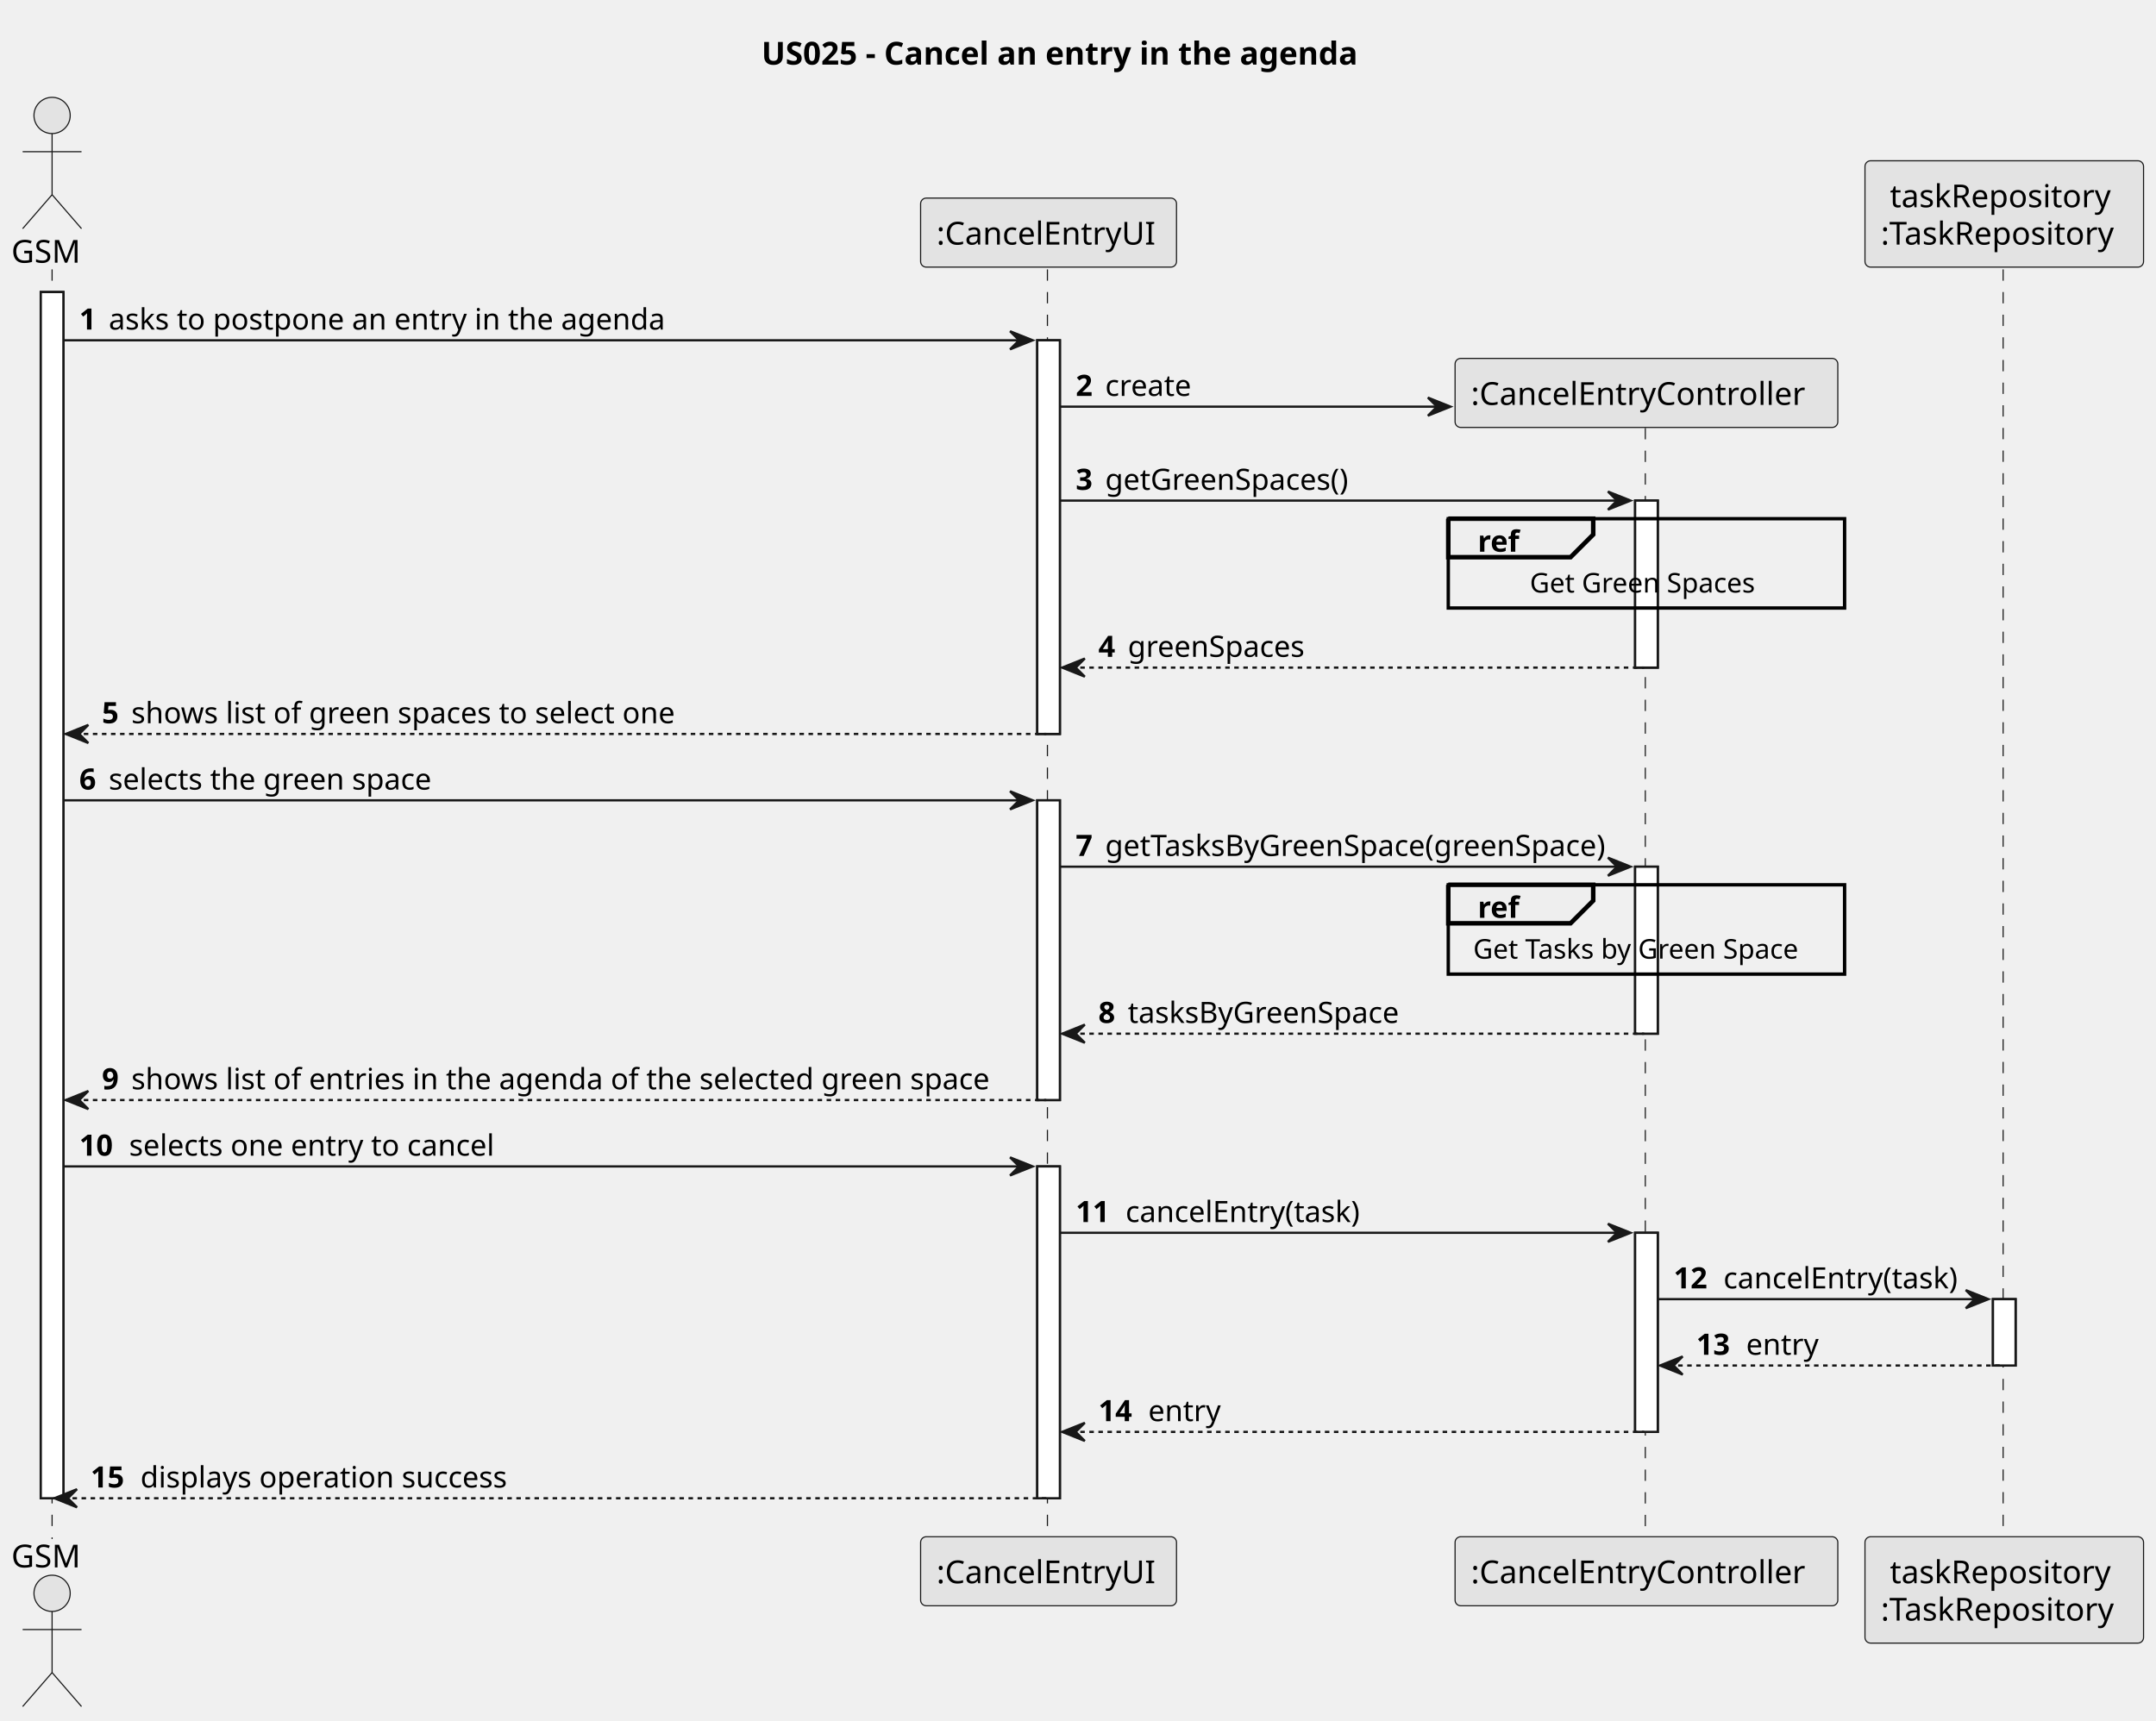
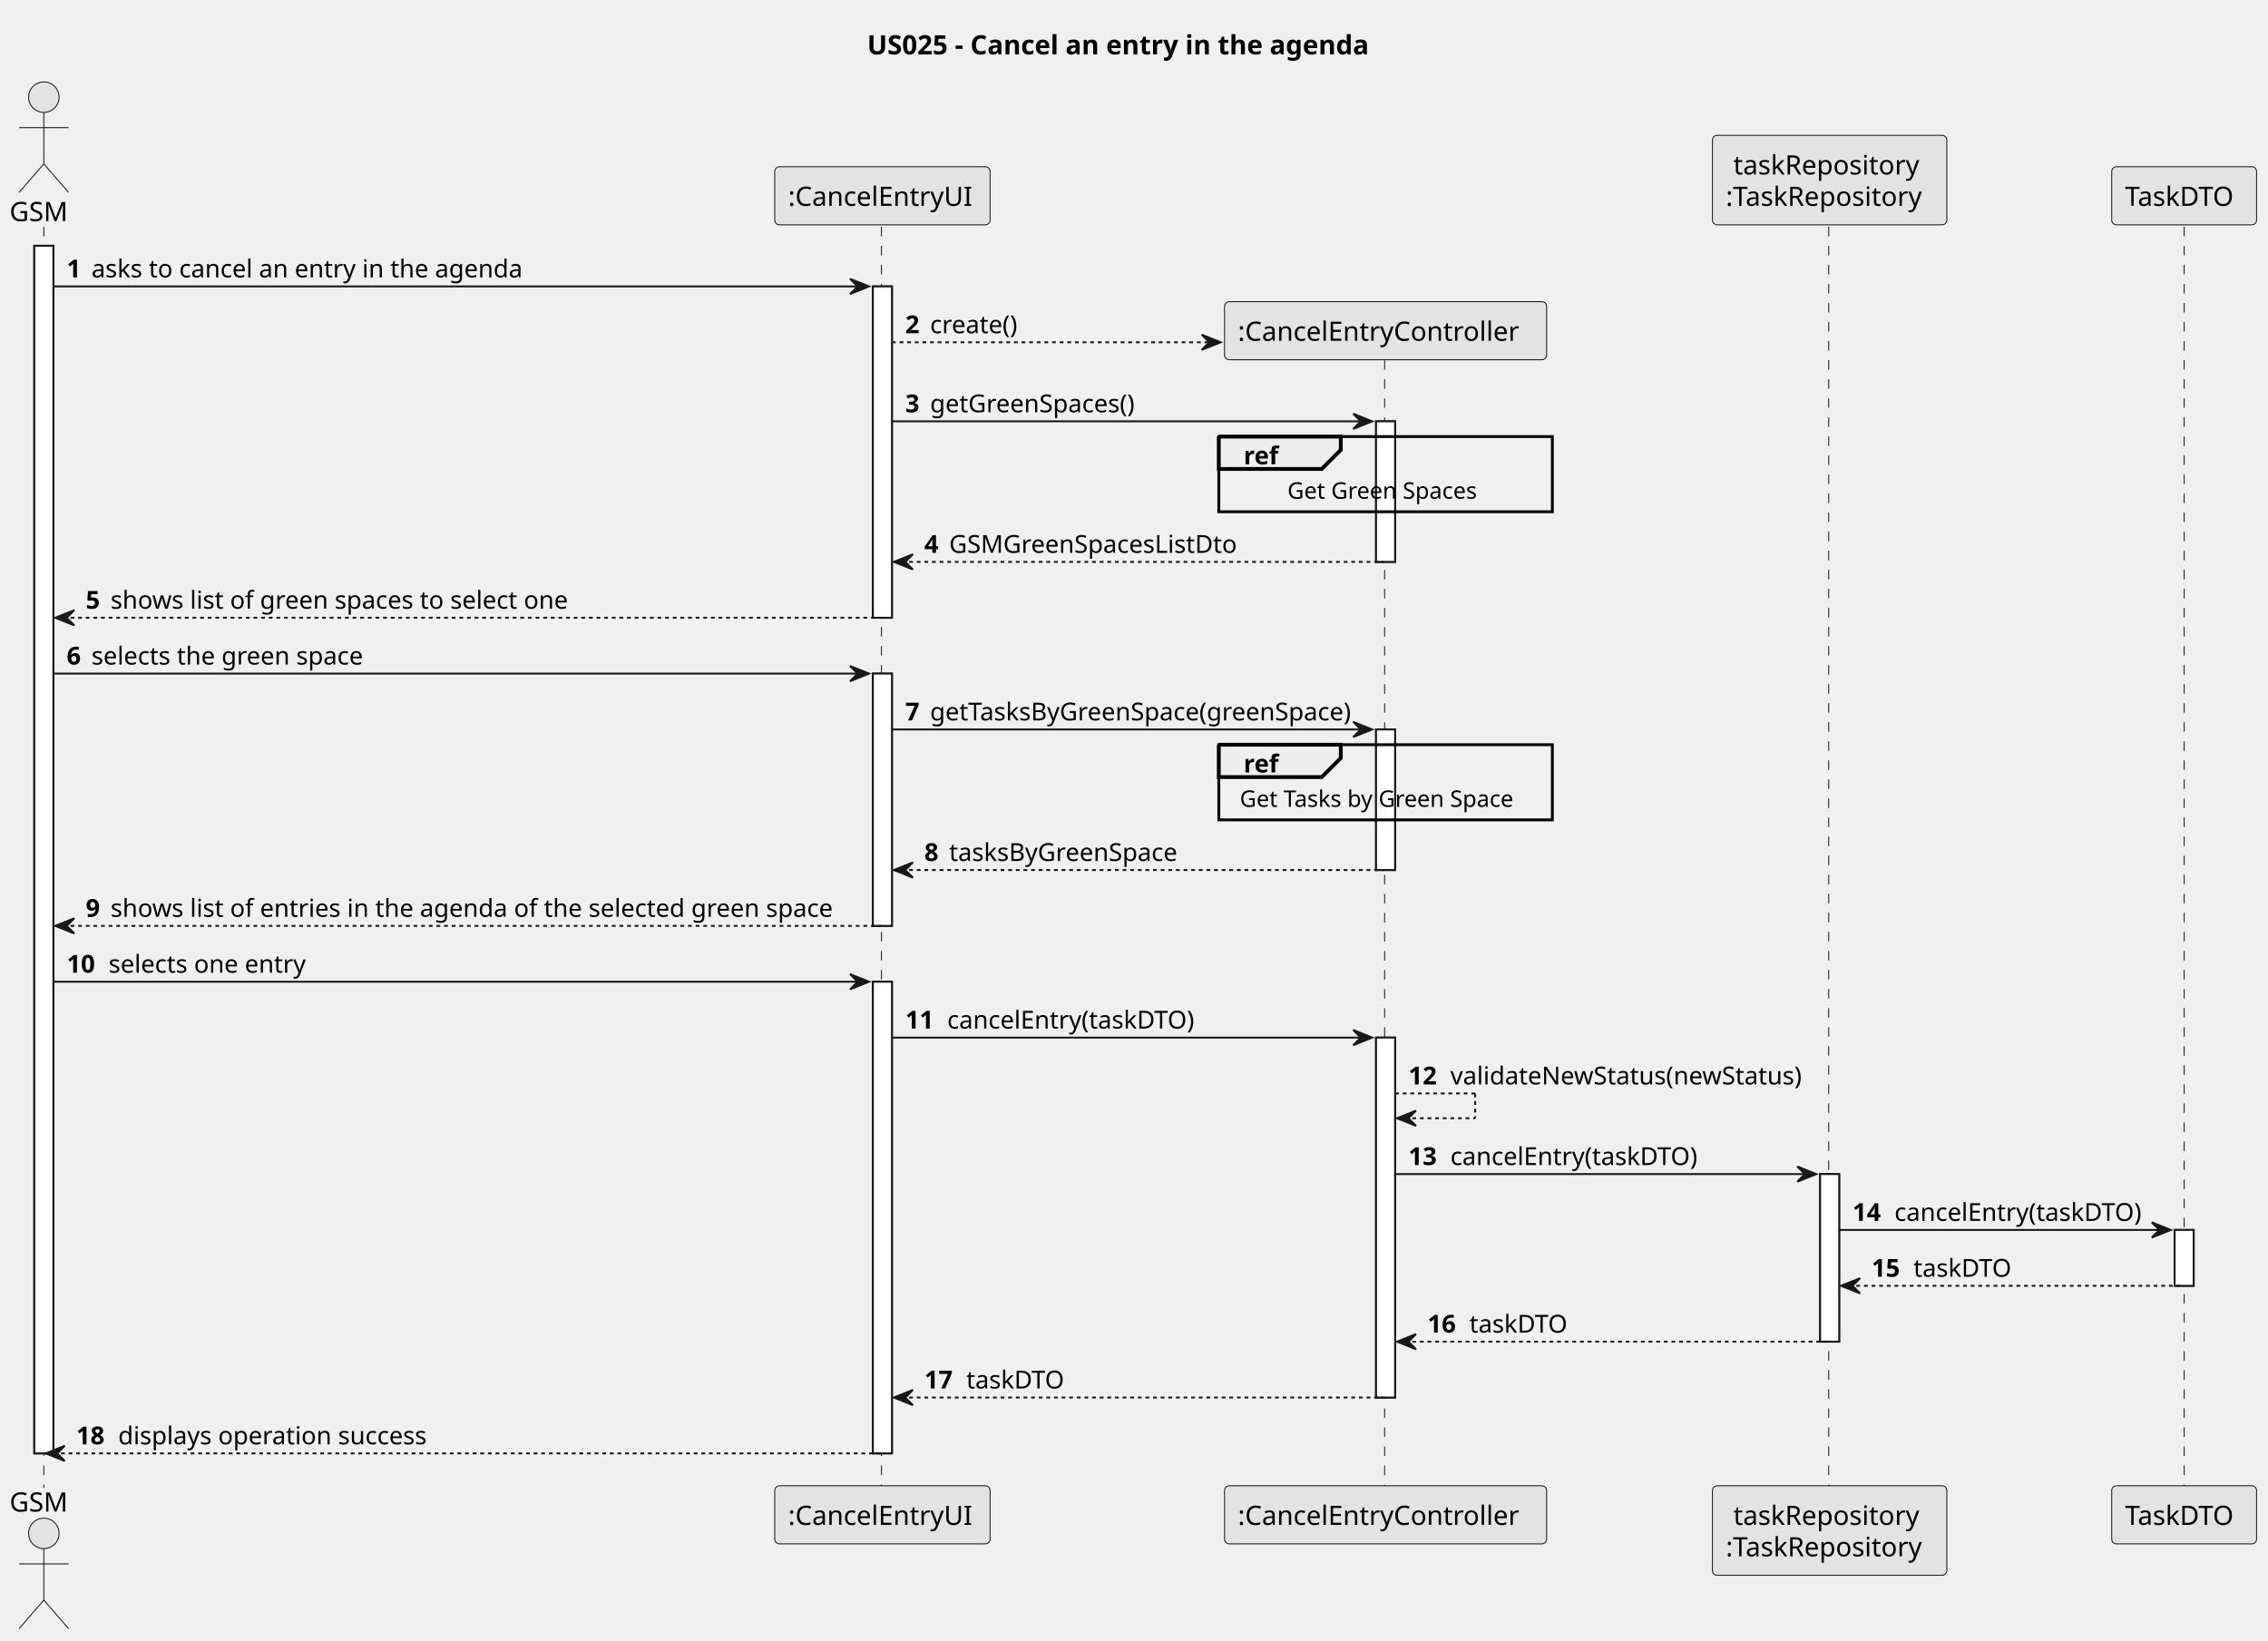
- <svg xmlns="http://www.w3.org/2000/svg" contentStyleType="text/css" height="760px" preserveAspectRatio="none" style="width:952px;height:760px;background:#FFFFFF;" version="1.1" viewBox="0 0 952 760" width="952px" zoomAndPan="magnify">
+ <svg xmlns="http://www.w3.org/2000/svg" contentStyleType="text/css" height="861px" preserveAspectRatio="none" style="width:1190px;height:861px;background:#FFFFFF;" version="1.1" viewBox="0 0 1190 861" width="1190px" zoomAndPan="magnify">
  <defs />
  <g>
-     <text fill="#000000" font-family="sans-serif" font-size="14" font-weight="bold" lengthAdjust="spacing" textLength="278" x="336.25" y="28.535">US025 - Cancel an entry in the agenda</text>
-     <rect fill="#FFFFFF" height="532.723" style="stroke:#181818;stroke-width:1.0;" width="10" x="18" y="128.977" />
+     <text fill="#000000" font-family="sans-serif" font-size="14" font-weight="bold" lengthAdjust="spacing" textLength="278" x="455" y="28.535">US025 - Cancel an entry in the agenda</text>
+     <rect fill="#FFFFFF" height="633.654" style="stroke:#181818;stroke-width:1.0;" width="10" x="18" y="128.977" />
    <rect fill="#FFFFFF" height="173.863" style="stroke:#181818;stroke-width:1.0;" width="10" x="458" y="150.287" />
    <rect fill="#FFFFFF" height="132.375" style="stroke:#181818;stroke-width:1.0;" width="10" x="458" y="353.461" />
-     <rect fill="#FFFFFF" height="146.553" style="stroke:#181818;stroke-width:1.0;" width="10" x="458" y="515.146" />
+     <rect fill="#FFFFFF" height="247.484" style="stroke:#181818;stroke-width:1.0;" width="10" x="458" y="515.146" />
    <rect fill="#FFFFFF" height="73.754" style="stroke:#181818;stroke-width:1.0;" width="10" x="722" y="221.086" />
    <rect fill="#FFFFFF" height="73.754" style="stroke:#181818;stroke-width:1.0;" width="10" x="722" y="382.772" />
-     <rect fill="#FFFFFF" height="87.932" style="stroke:#181818;stroke-width:1.0;" width="10" x="722" y="544.457" />
-     <rect fill="#FFFFFF" height="29.311" style="stroke:#181818;stroke-width:1.0;" width="10" x="880" y="573.768" />
-     <line style="stroke:#181818;stroke-width:0.5;stroke-dasharray:5.0,5.0;" x1="23" x2="23" y1="118.977" y2="679.699" />
-     <line style="stroke:#181818;stroke-width:0.5;stroke-dasharray:5.0,5.0;" x1="462.5" x2="462.5" y1="118.977" y2="679.699" />
-     <line style="stroke:#181818;stroke-width:0.5;stroke-dasharray:5.0,5.0;" x1="726.5" x2="726.5" y1="189.031" y2="679.699" />
-     <line style="stroke:#181818;stroke-width:0.5;stroke-dasharray:5.0,5.0;" x1="884.5" x2="884.5" y1="118.977" y2="679.699" />
+     <rect fill="#FFFFFF" height="188.863" style="stroke:#181818;stroke-width:1.0;" width="10" x="722" y="544.457" />
+     <rect fill="#FFFFFF" height="87.932" style="stroke:#181818;stroke-width:1.0;" width="10" x="955" y="616.078" />
+     <rect fill="#FFFFFF" height="29.311" style="stroke:#181818;stroke-width:1.0;" width="10" x="1141" y="645.389" />
+     <line style="stroke:#181818;stroke-width:0.5;stroke-dasharray:5.0,5.0;" x1="23" x2="23" y1="118.977" y2="780.631" />
+     <line style="stroke:#181818;stroke-width:0.5;stroke-dasharray:5.0,5.0;" x1="462.5" x2="462.5" y1="118.977" y2="780.631" />
+     <line style="stroke:#181818;stroke-width:0.5;stroke-dasharray:5.0,5.0;" x1="726.5" x2="726.5" y1="189.031" y2="780.631" />
+     <line style="stroke:#181818;stroke-width:0.5;stroke-dasharray:5.0,5.0;" x1="959.5" x2="959.5" y1="118.977" y2="780.631" />
+     <line style="stroke:#181818;stroke-width:0.5;stroke-dasharray:5.0,5.0;" x1="1146" x2="1146" y1="118.977" y2="780.631" />
    <text fill="#000000" font-family="sans-serif" font-size="14" lengthAdjust="spacing" textLength="30" x="5" y="116.023">GSM</text>
    <ellipse cx="23" cy="50.988" fill="#E3E3E3" rx="8" ry="8" style="stroke:#181818;stroke-width:0.5;" />
    <path d="M23,58.988 L23,85.988 M10,66.988 L36,66.988 M23,85.988 L10,100.988 M23,85.988 L36,100.988 " fill="none" style="stroke:#181818;stroke-width:0.5;" />
-     <text fill="#000000" font-family="sans-serif" font-size="14" lengthAdjust="spacing" textLength="30" x="5" y="692.234">GSM</text>
-     <ellipse cx="23" cy="703.688" fill="#E3E3E3" rx="8" ry="8" style="stroke:#181818;stroke-width:0.5;" />
-     <path d="M23,711.688 L23,738.688 M10,719.688 L36,719.688 M23,738.688 L10,753.688 M23,738.688 L36,753.688 " fill="none" style="stroke:#181818;stroke-width:0.5;" />
+     <text fill="#000000" font-family="sans-serif" font-size="14" lengthAdjust="spacing" textLength="30" x="5" y="793.166">GSM</text>
+     <ellipse cx="23" cy="804.619" fill="#E3E3E3" rx="8" ry="8" style="stroke:#181818;stroke-width:0.5;" />
+     <path d="M23,812.619 L23,839.619 M10,820.619 L36,820.619 M23,839.619 L10,854.619 M23,839.619 L36,854.619 " fill="none" style="stroke:#181818;stroke-width:0.5;" />
    <rect fill="#E3E3E3" height="30.488" rx="2.5" ry="2.5" style="stroke:#181818;stroke-width:0.5;" width="113" x="406.5" y="87.488" />
    <text fill="#000000" font-family="sans-serif" font-size="14" lengthAdjust="spacing" textLength="99" x="413.5" y="108.023">:CancelEntryUI</text>
-     <rect fill="#E3E3E3" height="30.488" rx="2.5" ry="2.5" style="stroke:#181818;stroke-width:0.5;" width="113" x="406.5" y="678.699" />
-     <text fill="#000000" font-family="sans-serif" font-size="14" lengthAdjust="spacing" textLength="99" x="413.5" y="699.234">:CancelEntryUI</text>
-     <rect fill="#E3E3E3" height="30.488" rx="2.5" ry="2.5" style="stroke:#181818;stroke-width:0.5;" width="169" x="642.5" y="678.699" />
-     <text fill="#000000" font-family="sans-serif" font-size="14" lengthAdjust="spacing" textLength="155" x="649.5" y="699.234">:CancelEntryController</text>
-     <rect fill="#E3E3E3" height="46.977" rx="2.5" ry="2.5" style="stroke:#181818;stroke-width:0.5;" width="123" x="823.5" y="71" />
-     <text fill="#000000" font-family="sans-serif" font-size="14" lengthAdjust="spacing" textLength="101" x="834.5" y="91.535">taskRepository</text>
-     <text fill="#000000" font-family="sans-serif" font-size="14" lengthAdjust="spacing" textLength="109" x="830.5" y="108.023">:TaskRepository</text>
-     <rect fill="#E3E3E3" height="46.977" rx="2.5" ry="2.5" style="stroke:#181818;stroke-width:0.5;" width="123" x="823.5" y="678.699" />
-     <text fill="#000000" font-family="sans-serif" font-size="14" lengthAdjust="spacing" textLength="101" x="834.5" y="699.234">taskRepository</text>
-     <text fill="#000000" font-family="sans-serif" font-size="14" lengthAdjust="spacing" textLength="109" x="830.5" y="715.723">:TaskRepository</text>
-     <rect fill="#FFFFFF" height="532.723" style="stroke:#181818;stroke-width:1.0;" width="10" x="18" y="128.977" />
+     <rect fill="#E3E3E3" height="30.488" rx="2.5" ry="2.5" style="stroke:#181818;stroke-width:0.5;" width="113" x="406.5" y="779.631" />
+     <text fill="#000000" font-family="sans-serif" font-size="14" lengthAdjust="spacing" textLength="99" x="413.5" y="800.166">:CancelEntryUI</text>
+     <rect fill="#E3E3E3" height="30.488" rx="2.5" ry="2.5" style="stroke:#181818;stroke-width:0.5;" width="169" x="642.5" y="779.631" />
+     <text fill="#000000" font-family="sans-serif" font-size="14" lengthAdjust="spacing" textLength="155" x="649.5" y="800.166">:CancelEntryController</text>
+     <rect fill="#E3E3E3" height="46.977" rx="2.5" ry="2.5" style="stroke:#181818;stroke-width:0.5;" width="123" x="898.5" y="71" />
+     <text fill="#000000" font-family="sans-serif" font-size="14" lengthAdjust="spacing" textLength="101" x="909.5" y="91.535">taskRepository</text>
+     <text fill="#000000" font-family="sans-serif" font-size="14" lengthAdjust="spacing" textLength="109" x="905.5" y="108.023">:TaskRepository</text>
+     <rect fill="#E3E3E3" height="46.977" rx="2.5" ry="2.5" style="stroke:#181818;stroke-width:0.5;" width="123" x="898.5" y="779.631" />
+     <text fill="#000000" font-family="sans-serif" font-size="14" lengthAdjust="spacing" textLength="101" x="909.5" y="800.166">taskRepository</text>
+     <text fill="#000000" font-family="sans-serif" font-size="14" lengthAdjust="spacing" textLength="109" x="905.5" y="816.654">:TaskRepository</text>
+     <rect fill="#E3E3E3" height="30.488" rx="2.5" ry="2.5" style="stroke:#181818;stroke-width:0.5;" width="76" x="1108" y="87.488" />
+     <text fill="#000000" font-family="sans-serif" font-size="14" lengthAdjust="spacing" textLength="62" x="1115" y="108.023">TaskDTO</text>
+     <rect fill="#E3E3E3" height="30.488" rx="2.5" ry="2.5" style="stroke:#181818;stroke-width:0.5;" width="76" x="1108" y="779.631" />
+     <text fill="#000000" font-family="sans-serif" font-size="14" lengthAdjust="spacing" textLength="62" x="1115" y="800.166">TaskDTO</text>
+     <rect fill="#FFFFFF" height="633.654" style="stroke:#181818;stroke-width:1.0;" width="10" x="18" y="128.977" />
    <rect fill="#FFFFFF" height="173.863" style="stroke:#181818;stroke-width:1.0;" width="10" x="458" y="150.287" />
    <rect fill="#FFFFFF" height="132.375" style="stroke:#181818;stroke-width:1.0;" width="10" x="458" y="353.461" />
-     <rect fill="#FFFFFF" height="146.553" style="stroke:#181818;stroke-width:1.0;" width="10" x="458" y="515.146" />
+     <rect fill="#FFFFFF" height="247.484" style="stroke:#181818;stroke-width:1.0;" width="10" x="458" y="515.146" />
    <rect fill="#FFFFFF" height="73.754" style="stroke:#181818;stroke-width:1.0;" width="10" x="722" y="221.086" />
    <rect fill="#FFFFFF" height="73.754" style="stroke:#181818;stroke-width:1.0;" width="10" x="722" y="382.772" />
-     <rect fill="#FFFFFF" height="87.932" style="stroke:#181818;stroke-width:1.0;" width="10" x="722" y="544.457" />
-     <rect fill="#FFFFFF" height="29.311" style="stroke:#181818;stroke-width:1.0;" width="10" x="880" y="573.768" />
+     <rect fill="#FFFFFF" height="188.863" style="stroke:#181818;stroke-width:1.0;" width="10" x="722" y="544.457" />
+     <rect fill="#FFFFFF" height="87.932" style="stroke:#181818;stroke-width:1.0;" width="10" x="955" y="616.078" />
+     <rect fill="#FFFFFF" height="29.311" style="stroke:#181818;stroke-width:1.0;" width="10" x="1141" y="645.389" />
    <polygon fill="#181818" points="446,146.287,456,150.287,446,154.287,450,150.287" style="stroke:#181818;stroke-width:1.0;" />
    <line style="stroke:#181818;stroke-width:1.0;" x1="28" x2="452" y1="150.287" y2="150.287" />
    <text fill="#000000" font-family="sans-serif" font-size="13" font-weight="bold" lengthAdjust="spacing" textLength="9" x="35" y="145.545">1</text>
-     <text fill="#000000" font-family="sans-serif" font-size="13" lengthAdjust="spacing" textLength="253" x="48" y="145.545">asks to postpone an entry in the agenda</text>
+     <text fill="#000000" font-family="sans-serif" font-size="13" lengthAdjust="spacing" textLength="234" x="48" y="145.545">asks to cancel an entry in the agenda</text>
    <polygon fill="#181818" points="630.5,175.598,640.5,179.598,630.5,183.598,634.5,179.598" style="stroke:#181818;stroke-width:1.0;" />
-     <line style="stroke:#181818;stroke-width:1.0;" x1="468" x2="636.5" y1="179.598" y2="179.598" />
+     <line style="stroke:#181818;stroke-width:1.0;stroke-dasharray:2.0,2.0;" x1="468" x2="636.5" y1="179.598" y2="179.598" />
    <text fill="#000000" font-family="sans-serif" font-size="13" font-weight="bold" lengthAdjust="spacing" textLength="9" x="475" y="174.856">2</text>
-     <text fill="#000000" font-family="sans-serif" font-size="13" lengthAdjust="spacing" textLength="38" x="488" y="174.856">create</text>
+     <text fill="#000000" font-family="sans-serif" font-size="13" lengthAdjust="spacing" textLength="46" x="488" y="174.856">create()</text>
    <rect fill="#E3E3E3" height="30.488" rx="2.5" ry="2.5" style="stroke:#181818;stroke-width:0.5;" width="169" x="642.5" y="158.287" />
    <text fill="#000000" font-family="sans-serif" font-size="14" lengthAdjust="spacing" textLength="155" x="649.5" y="178.822">:CancelEntryController</text>
    <polygon fill="#181818" points="710,217.086,720,221.086,710,225.086,714,221.086" style="stroke:#181818;stroke-width:1.0;" />
    <line style="stroke:#181818;stroke-width:1.0;" x1="468" x2="716" y1="221.086" y2="221.086" />
    <text fill="#000000" font-family="sans-serif" font-size="13" font-weight="bold" lengthAdjust="spacing" textLength="9" x="475" y="216.344">3</text>
    <text fill="#000000" font-family="sans-serif" font-size="13" lengthAdjust="spacing" textLength="107" x="488" y="216.344">getGreenSpaces()</text>
    <rect fill="none" height="39.443" style="stroke:#000000;stroke-width:1.5;" width="175" x="639.5" y="229.086" />
    <path d="M639.5,229.086 L703.5,229.086 L703.5,236.086 L693.5,246.086 L639.5,246.086 L639.5,229.086 " fill="#EEEEEE" style="stroke:#000000;stroke-width:2.0;" />
    <text fill="#000000" font-family="sans-serif" font-size="13" font-weight="bold" lengthAdjust="spacing" textLength="19" x="652.5" y="243.654">ref</text>
    <text fill="#000000" font-family="sans-serif" font-size="12" lengthAdjust="spacing" textLength="103" x="675.5" y="261.688">Get Green Spaces</text>
    <polygon fill="#181818" points="479,290.84,469,294.84,479,298.84,475,294.84" style="stroke:#181818;stroke-width:1.0;" />
    <line style="stroke:#181818;stroke-width:1.0;stroke-dasharray:2.0,2.0;" x1="473" x2="726" y1="294.84" y2="294.84" />
    <text fill="#000000" font-family="sans-serif" font-size="13" font-weight="bold" lengthAdjust="spacing" textLength="9" x="485" y="290.098">4</text>
-     <text fill="#000000" font-family="sans-serif" font-size="13" lengthAdjust="spacing" textLength="78" x="498" y="290.098">greenSpaces</text>
+     <text fill="#000000" font-family="sans-serif" font-size="13" lengthAdjust="spacing" textLength="152" x="498" y="290.098">GSMGreenSpacesListDto</text>
    <polygon fill="#181818" points="39,320.15,29,324.15,39,328.15,35,324.15" style="stroke:#181818;stroke-width:1.0;" />
    <line style="stroke:#181818;stroke-width:1.0;stroke-dasharray:2.0,2.0;" x1="33" x2="462" y1="324.15" y2="324.15" />
    <text fill="#000000" font-family="sans-serif" font-size="13" font-weight="bold" lengthAdjust="spacing" textLength="9" x="45" y="319.408">5</text>
    <text fill="#000000" font-family="sans-serif" font-size="13" lengthAdjust="spacing" textLength="252" x="58" y="319.408">shows list of green spaces to select one</text>
    <polygon fill="#181818" points="446,349.461,456,353.461,446,357.461,450,353.461" style="stroke:#181818;stroke-width:1.0;" />
    <line style="stroke:#181818;stroke-width:1.0;" x1="28" x2="452" y1="353.461" y2="353.461" />
    <text fill="#000000" font-family="sans-serif" font-size="13" font-weight="bold" lengthAdjust="spacing" textLength="9" x="35" y="348.719">6</text>
    <text fill="#000000" font-family="sans-serif" font-size="13" lengthAdjust="spacing" textLength="147" x="48" y="348.719">selects the green space</text>
    <polygon fill="#181818" points="710,378.772,720,382.772,710,386.772,714,382.772" style="stroke:#181818;stroke-width:1.0;" />
    <line style="stroke:#181818;stroke-width:1.0;" x1="468" x2="716" y1="382.772" y2="382.772" />
    <text fill="#000000" font-family="sans-serif" font-size="13" font-weight="bold" lengthAdjust="spacing" textLength="9" x="475" y="378.029">7</text>
    <text fill="#000000" font-family="sans-serif" font-size="13" lengthAdjust="spacing" textLength="222" x="488" y="378.029">getTasksByGreenSpace(greenSpace)</text>
    <rect fill="none" height="39.443" style="stroke:#000000;stroke-width:1.5;" width="175" x="639.5" y="390.772" />
    <path d="M639.5,390.772 L703.5,390.772 L703.5,397.772 L693.5,407.772 L639.5,407.772 L639.5,390.772 " fill="#EEEEEE" style="stroke:#000000;stroke-width:2.0;" />
    <text fill="#000000" font-family="sans-serif" font-size="13" font-weight="bold" lengthAdjust="spacing" textLength="19" x="652.5" y="405.34">ref</text>
    <text fill="#000000" font-family="sans-serif" font-size="12" lengthAdjust="spacing" textLength="153" x="650.5" y="423.373">Get Tasks by Green Space</text>
    <polygon fill="#181818" points="479,452.525,469,456.525,479,460.525,475,456.525" style="stroke:#181818;stroke-width:1.0;" />
    <line style="stroke:#181818;stroke-width:1.0;stroke-dasharray:2.0,2.0;" x1="473" x2="726" y1="456.525" y2="456.525" />
    <text fill="#000000" font-family="sans-serif" font-size="13" font-weight="bold" lengthAdjust="spacing" textLength="9" x="485" y="451.783">8</text>
    <text fill="#000000" font-family="sans-serif" font-size="13" lengthAdjust="spacing" textLength="120" x="498" y="451.783">tasksByGreenSpace</text>
    <polygon fill="#181818" points="39,481.836,29,485.836,39,489.836,35,485.836" style="stroke:#181818;stroke-width:1.0;" />
    <line style="stroke:#181818;stroke-width:1.0;stroke-dasharray:2.0,2.0;" x1="33" x2="462" y1="485.836" y2="485.836" />
    <text fill="#000000" font-family="sans-serif" font-size="13" font-weight="bold" lengthAdjust="spacing" textLength="9" x="45" y="481.094">9</text>
    <text fill="#000000" font-family="sans-serif" font-size="13" lengthAdjust="spacing" textLength="393" x="58" y="481.094">shows list of entries in the agenda of the selected green space</text>
    <polygon fill="#181818" points="446,511.147,456,515.146,446,519.146,450,515.146" style="stroke:#181818;stroke-width:1.0;" />
    <line style="stroke:#181818;stroke-width:1.0;" x1="28" x2="452" y1="515.146" y2="515.146" />
    <text fill="#000000" font-family="sans-serif" font-size="13" font-weight="bold" lengthAdjust="spacing" textLength="18" x="35" y="510.404">10</text>
-     <text fill="#000000" font-family="sans-serif" font-size="13" lengthAdjust="spacing" textLength="168" x="57" y="510.404">selects one entry to cancel</text>
+     <text fill="#000000" font-family="sans-serif" font-size="13" lengthAdjust="spacing" textLength="107" x="57" y="510.404">selects one entry</text>
    <polygon fill="#181818" points="710,540.457,720,544.457,710,548.457,714,544.457" style="stroke:#181818;stroke-width:1.0;" />
    <line style="stroke:#181818;stroke-width:1.0;" x1="468" x2="716" y1="544.457" y2="544.457" />
    <text fill="#000000" font-family="sans-serif" font-size="13" font-weight="bold" lengthAdjust="spacing" textLength="18" x="475" y="539.715">11</text>
-     <text fill="#000000" font-family="sans-serif" font-size="13" lengthAdjust="spacing" textLength="107" x="497" y="539.715">cancelEntry(task)</text>
-     <polygon fill="#181818" points="868,569.768,878,573.768,868,577.768,872,573.768" style="stroke:#181818;stroke-width:1.0;" />
-     <line style="stroke:#181818;stroke-width:1.0;" x1="732" x2="874" y1="573.768" y2="573.768" />
+     <text fill="#000000" font-family="sans-serif" font-size="13" lengthAdjust="spacing" textLength="135" x="497" y="539.715">cancelEntry(taskDTO)</text>
+     <line style="stroke:#181818;stroke-width:1.0;stroke-dasharray:2.0,2.0;" x1="732" x2="774" y1="573.768" y2="573.768" />
+     <line style="stroke:#181818;stroke-width:1.0;stroke-dasharray:2.0,2.0;" x1="774" x2="774" y1="573.768" y2="586.768" />
+     <line style="stroke:#181818;stroke-width:1.0;stroke-dasharray:2.0,2.0;" x1="733" x2="774" y1="586.768" y2="586.768" />
+     <polygon fill="#181818" points="743,582.768,733,586.768,743,590.768,739,586.768" style="stroke:#181818;stroke-width:1.0;" />
    <text fill="#000000" font-family="sans-serif" font-size="13" font-weight="bold" lengthAdjust="spacing" textLength="18" x="739" y="569.025">12</text>
-     <text fill="#000000" font-family="sans-serif" font-size="13" lengthAdjust="spacing" textLength="107" x="761" y="569.025">cancelEntry(task)</text>
-     <polygon fill="#181818" points="743,599.078,733,603.078,743,607.078,739,603.078" style="stroke:#181818;stroke-width:1.0;" />
-     <line style="stroke:#181818;stroke-width:1.0;stroke-dasharray:2.0,2.0;" x1="737" x2="884" y1="603.078" y2="603.078" />
-     <text fill="#000000" font-family="sans-serif" font-size="13" font-weight="bold" lengthAdjust="spacing" textLength="18" x="749" y="598.336">13</text>
-     <text fill="#000000" font-family="sans-serif" font-size="13" lengthAdjust="spacing" textLength="32" x="771" y="598.336">entry</text>
-     <polygon fill="#181818" points="479,628.389,469,632.389,479,636.389,475,632.389" style="stroke:#181818;stroke-width:1.0;" />
-     <line style="stroke:#181818;stroke-width:1.0;stroke-dasharray:2.0,2.0;" x1="473" x2="726" y1="632.389" y2="632.389" />
-     <text fill="#000000" font-family="sans-serif" font-size="13" font-weight="bold" lengthAdjust="spacing" textLength="18" x="485" y="627.646">14</text>
-     <text fill="#000000" font-family="sans-serif" font-size="13" lengthAdjust="spacing" textLength="32" x="507" y="627.646">entry</text>
-     <polygon fill="#181818" points="34,657.699,24,661.699,34,665.699,30,661.699" style="stroke:#181818;stroke-width:1.0;" />
-     <line style="stroke:#181818;stroke-width:1.0;stroke-dasharray:2.0,2.0;" x1="28" x2="462" y1="661.699" y2="661.699" />
-     <text fill="#000000" font-family="sans-serif" font-size="13" font-weight="bold" lengthAdjust="spacing" textLength="18" x="40" y="656.957">15</text>
-     <text fill="#000000" font-family="sans-serif" font-size="13" lengthAdjust="spacing" textLength="170" x="62" y="656.957">displays operation success</text>
+     <text fill="#000000" font-family="sans-serif" font-size="13" lengthAdjust="spacing" textLength="187" x="761" y="569.025">validateNewStatus(newStatus)</text>
+     <polygon fill="#181818" points="943,612.078,953,616.078,943,620.078,947,616.078" style="stroke:#181818;stroke-width:1.0;" />
+     <line style="stroke:#181818;stroke-width:1.0;" x1="732" x2="949" y1="616.078" y2="616.078" />
+     <text fill="#000000" font-family="sans-serif" font-size="13" font-weight="bold" lengthAdjust="spacing" textLength="18" x="739" y="611.336">13</text>
+     <text fill="#000000" font-family="sans-serif" font-size="13" lengthAdjust="spacing" textLength="135" x="761" y="611.336">cancelEntry(taskDTO)</text>
+     <polygon fill="#181818" points="1129,641.389,1139,645.389,1129,649.389,1133,645.389" style="stroke:#181818;stroke-width:1.0;" />
+     <line style="stroke:#181818;stroke-width:1.0;" x1="965" x2="1135" y1="645.389" y2="645.389" />
+     <text fill="#000000" font-family="sans-serif" font-size="13" font-weight="bold" lengthAdjust="spacing" textLength="18" x="972" y="640.646">14</text>
+     <text fill="#000000" font-family="sans-serif" font-size="13" lengthAdjust="spacing" textLength="135" x="994" y="640.646">cancelEntry(taskDTO)</text>
+     <polygon fill="#181818" points="976,670.699,966,674.699,976,678.699,972,674.699" style="stroke:#181818;stroke-width:1.0;" />
+     <line style="stroke:#181818;stroke-width:1.0;stroke-dasharray:2.0,2.0;" x1="970" x2="1145" y1="674.699" y2="674.699" />
+     <text fill="#000000" font-family="sans-serif" font-size="13" font-weight="bold" lengthAdjust="spacing" textLength="18" x="982" y="669.957">15</text>
+     <text fill="#000000" font-family="sans-serif" font-size="13" lengthAdjust="spacing" textLength="55" x="1004" y="669.957">taskDTO</text>
+     <polygon fill="#181818" points="743,700.01,733,704.01,743,708.01,739,704.01" style="stroke:#181818;stroke-width:1.0;" />
+     <line style="stroke:#181818;stroke-width:1.0;stroke-dasharray:2.0,2.0;" x1="737" x2="959" y1="704.01" y2="704.01" />
+     <text fill="#000000" font-family="sans-serif" font-size="13" font-weight="bold" lengthAdjust="spacing" textLength="18" x="749" y="699.268">16</text>
+     <text fill="#000000" font-family="sans-serif" font-size="13" lengthAdjust="spacing" textLength="55" x="771" y="699.268">taskDTO</text>
+     <polygon fill="#181818" points="479,729.32,469,733.32,479,737.32,475,733.32" style="stroke:#181818;stroke-width:1.0;" />
+     <line style="stroke:#181818;stroke-width:1.0;stroke-dasharray:2.0,2.0;" x1="473" x2="726" y1="733.32" y2="733.32" />
+     <text fill="#000000" font-family="sans-serif" font-size="13" font-weight="bold" lengthAdjust="spacing" textLength="18" x="485" y="728.578">17</text>
+     <text fill="#000000" font-family="sans-serif" font-size="13" lengthAdjust="spacing" textLength="55" x="507" y="728.578">taskDTO</text>
+     <polygon fill="#181818" points="34,758.631,24,762.631,34,766.631,30,762.631" style="stroke:#181818;stroke-width:1.0;" />
+     <line style="stroke:#181818;stroke-width:1.0;stroke-dasharray:2.0,2.0;" x1="28" x2="462" y1="762.631" y2="762.631" />
+     <text fill="#000000" font-family="sans-serif" font-size="13" font-weight="bold" lengthAdjust="spacing" textLength="18" x="40" y="757.889">18</text>
+     <text fill="#000000" font-family="sans-serif" font-size="13" lengthAdjust="spacing" textLength="170" x="62" y="757.889">displays operation success</text>
  </g>
</svg>
